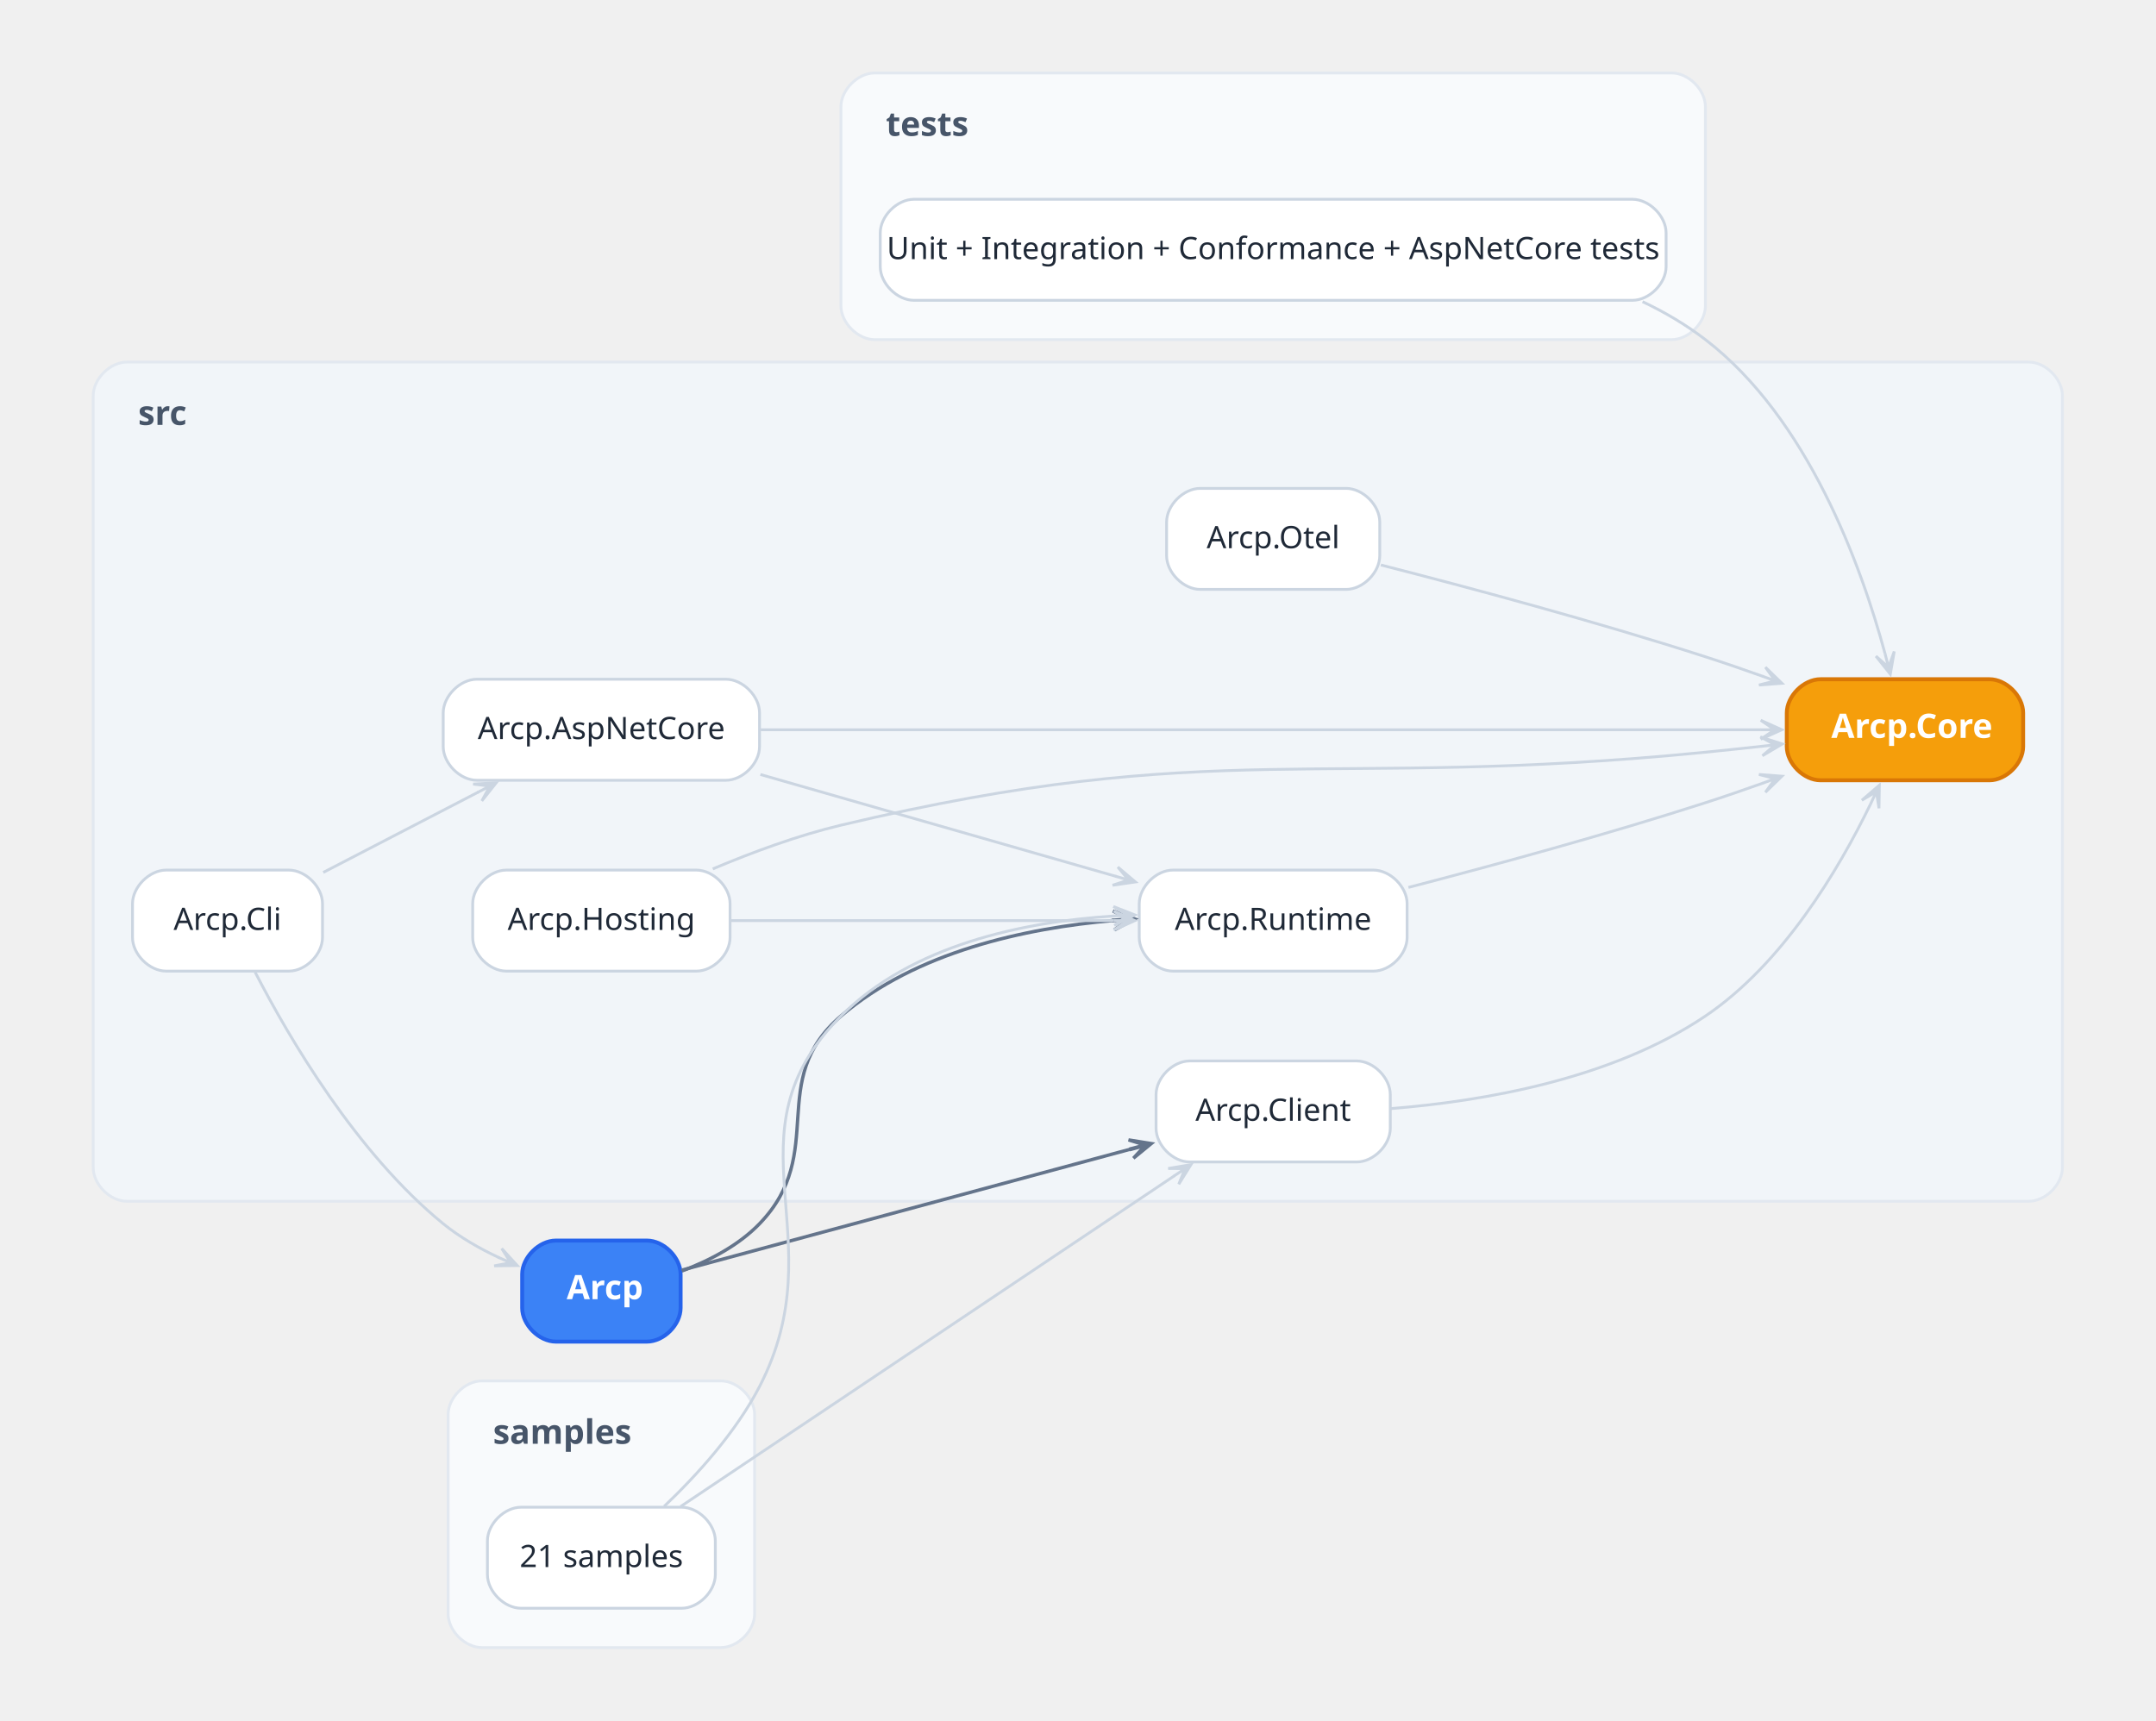
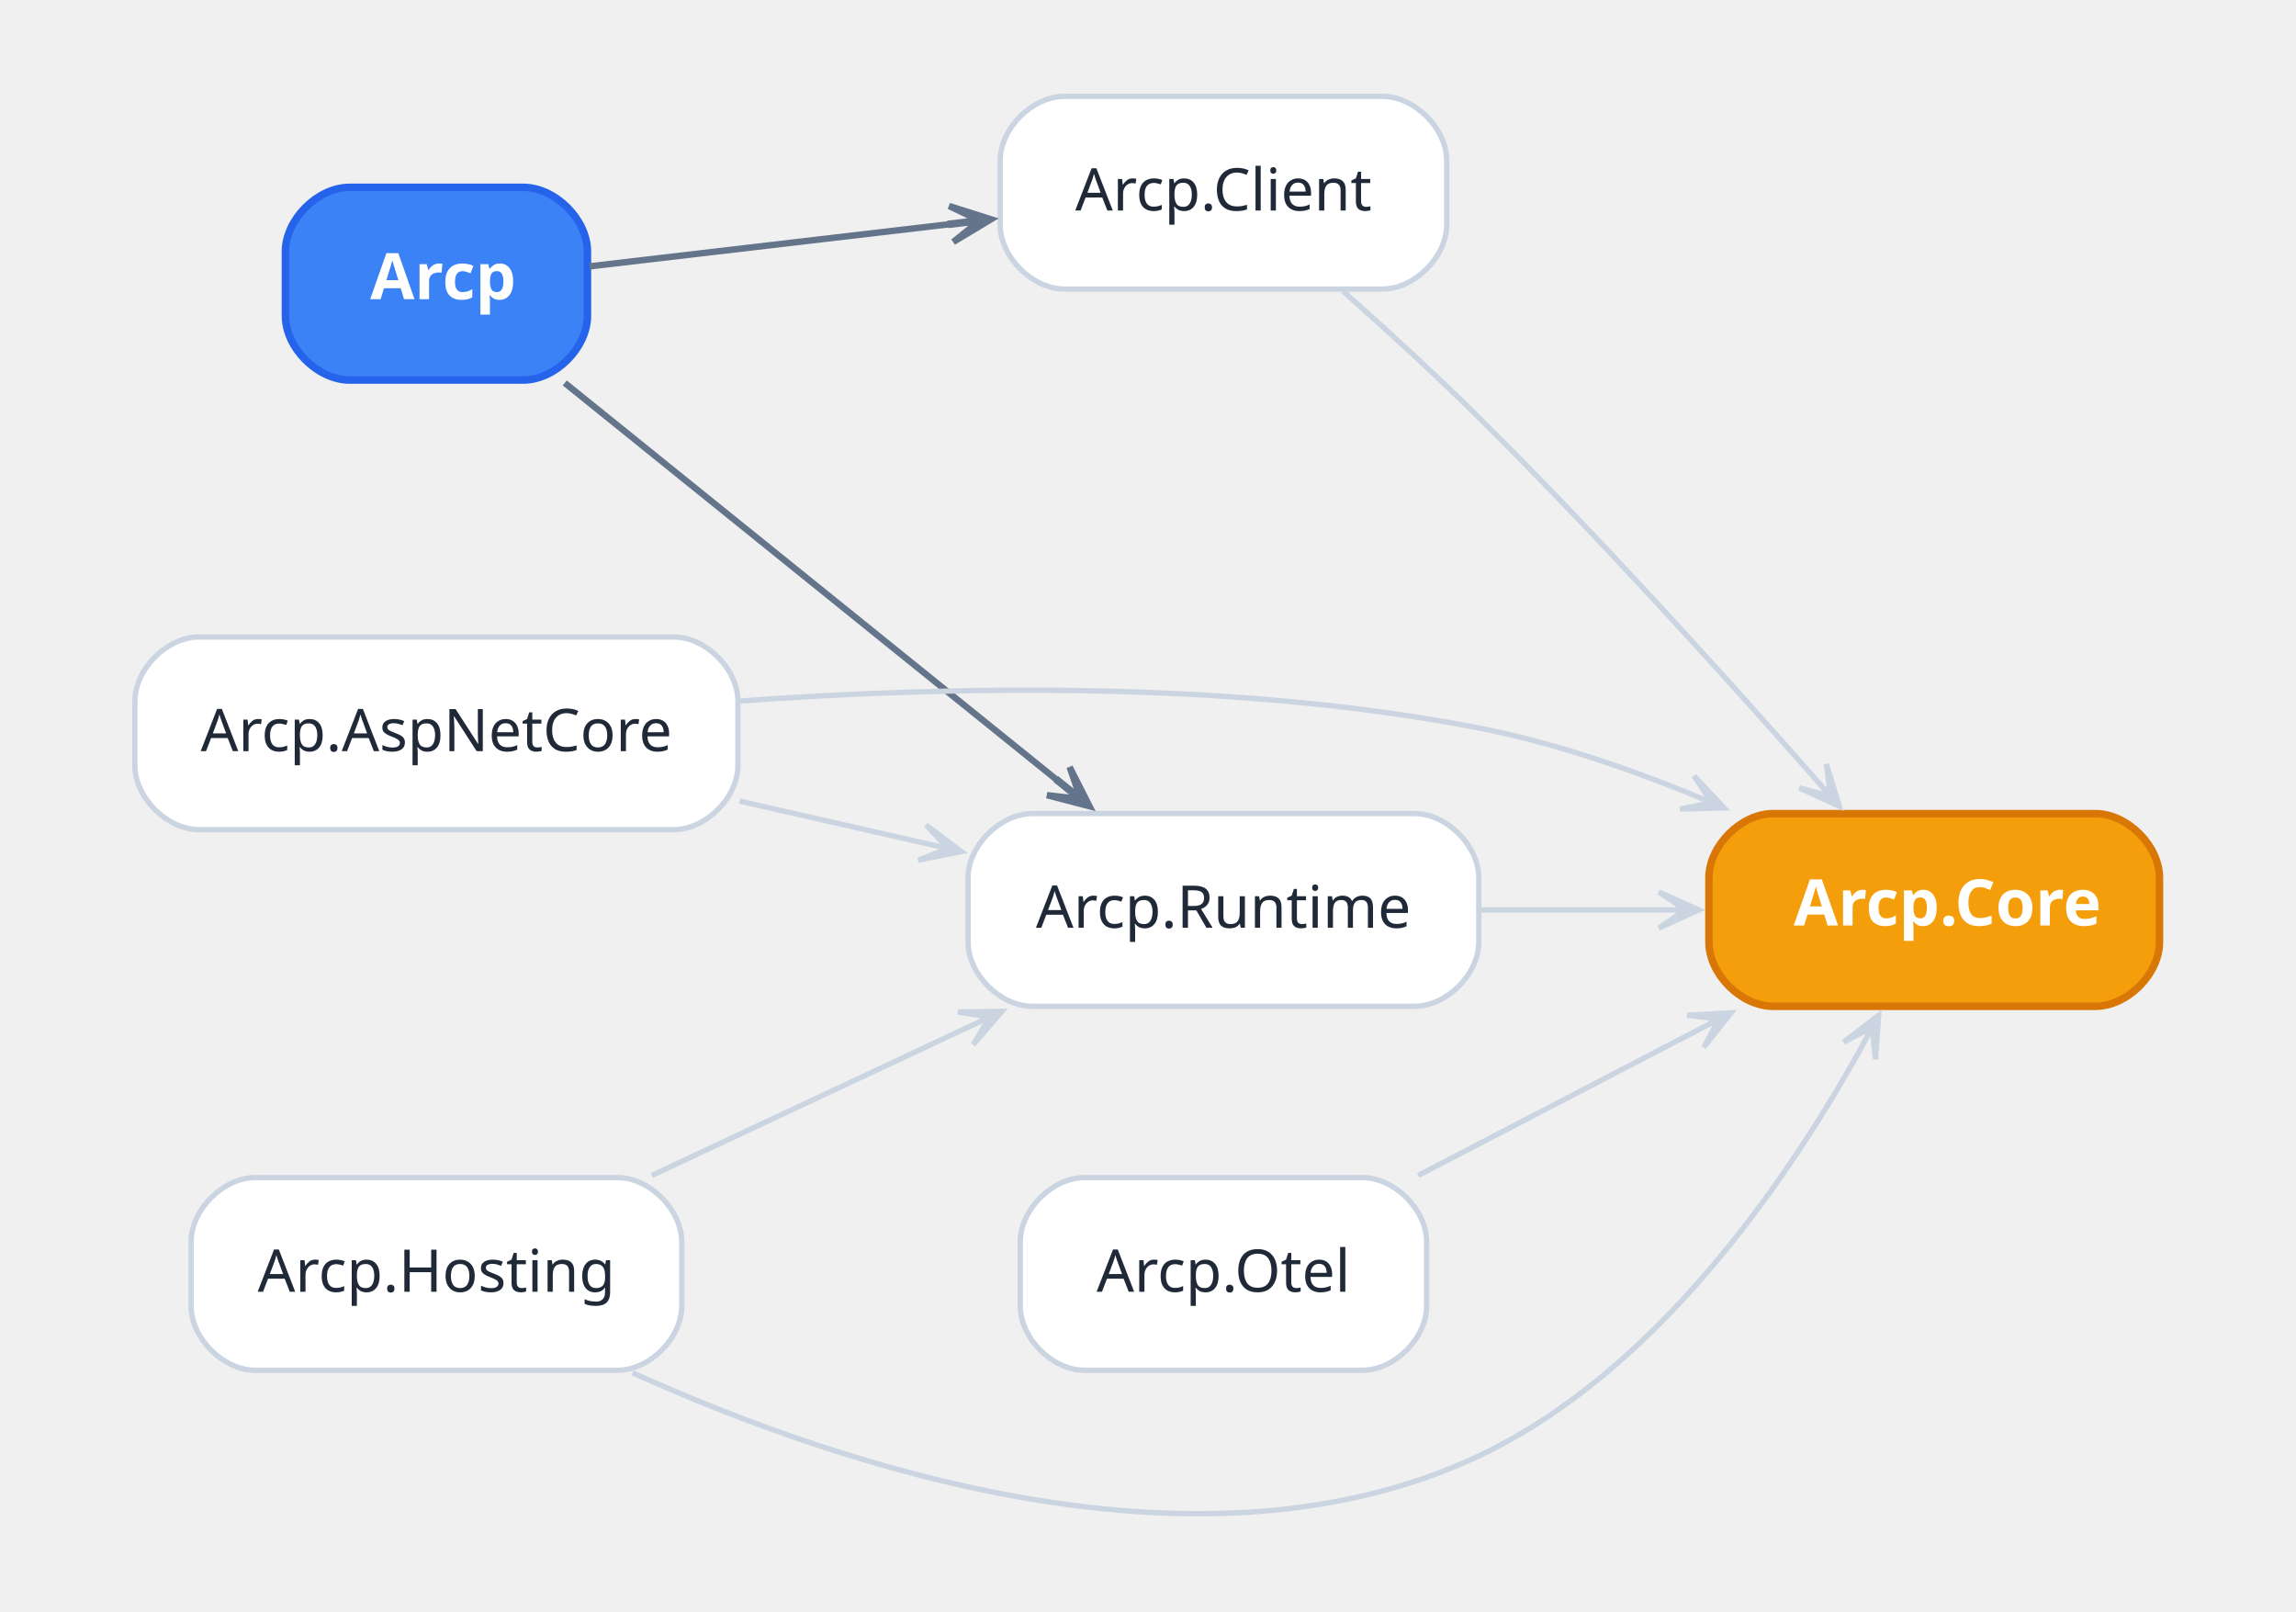
- <svg xmlns="http://www.w3.org/2000/svg" width="768pt" height="613pt" viewBox="0.00 0.00 768.00 613.00">
-   <g id="graph0" class="graph" transform="scale(1 1) rotate(0) translate(25.2 595)">
-     <g id="clust1" class="cluster">
-       <path fill="#f1f5f9" stroke="#e2e8f0" d="M20,-167C20,-167 697.47,-167 697.47,-167 703.47,-167 709.47,-173 709.47,-179 709.47,-179 709.47,-454 709.47,-454 709.47,-460 703.47,-466 697.47,-466 697.47,-466 20,-466 20,-466 14,-466 8,-460 8,-454 8,-454 8,-179 8,-179 8,-173 14,-167 20,-167" />
-       <text xml:space="preserve" text-anchor="start" x="24" y="-443.6" font-family="TT Commons Pro Trial" font-weight="bold" font-size="12.00" fill="#475569">src</text>
-     </g>
-     <g id="clust2" class="cluster">
-       <path fill="#f8fafc" stroke="#e2e8f0" d="M146.43,-8C146.43,-8 231.61,-8 231.61,-8 237.61,-8 243.61,-14 243.61,-20 243.61,-20 243.61,-91 243.61,-91 243.61,-97 237.61,-103 231.61,-103 231.61,-103 146.43,-103 146.43,-103 140.43,-103 134.43,-97 134.43,-91 134.43,-91 134.43,-20 134.43,-20 134.43,-14 140.43,-8 146.43,-8" />
-       <text xml:space="preserve" text-anchor="start" x="150.43" y="-80.6" font-family="TT Commons Pro Trial" font-weight="bold" font-size="12.00" fill="#475569">samples</text>
-     </g>
-     <g id="clust3" class="cluster">
-       <path fill="#f8fafc" stroke="#e2e8f0" d="M286.36,-474C286.36,-474 570.29,-474 570.29,-474 576.29,-474 582.29,-480 582.29,-486 582.29,-486 582.29,-557 582.29,-557 582.29,-563 576.29,-569 570.29,-569 570.29,-569 286.36,-569 286.36,-569 280.36,-569 274.36,-563 274.36,-557 274.36,-557 274.36,-486 274.36,-486 274.36,-480 280.36,-474 286.36,-474" />
-       <text xml:space="preserve" text-anchor="start" x="290.36" y="-546.6" font-family="TT Commons Pro Trial" font-weight="bold" font-size="12.00" fill="#475569">tests</text>
-     </g>
+ <svg xmlns="http://www.w3.org/2000/svg" width="429pt" height="301pt" viewBox="0.00 0.00 429.00 301.00">
+   <g id="graph0" class="graph" transform="scale(1 1) rotate(0) translate(25.2 283.45)">
    <g id="node1" class="node">
-       <path fill="#3b82f6" stroke="#2563eb" stroke-width="1.4" d="M205.24,-153C205.24,-153 172.81,-153 172.81,-153 166.81,-153 160.81,-147 160.81,-141 160.81,-141 160.81,-129 160.81,-129 160.81,-123 166.81,-117 172.81,-117 172.81,-117 205.24,-117 205.24,-117 211.24,-117 217.24,-123 217.24,-129 217.24,-129 217.24,-141 217.24,-141 217.24,-147 211.24,-153 205.24,-153" />
-       <text xml:space="preserve" text-anchor="start" x="176.65" y="-132.1" font-family="TT Commons Pro Trial" font-weight="bold" font-size="12.00" fill="white">Arcp</text>
+       <path fill="#3b82f6" stroke="#2563eb" stroke-width="1.4" d="M72.56,-248.45C72.56,-248.45 40.13,-248.45 40.13,-248.45 34.13,-248.45 28.13,-242.45 28.13,-236.45 28.13,-236.45 28.13,-224.45 28.13,-224.45 28.13,-218.45 34.13,-212.45 40.13,-212.45 40.13,-212.45 72.56,-212.45 72.56,-212.45 78.56,-212.45 84.56,-218.45 84.56,-224.45 84.56,-224.45 84.56,-236.45 84.56,-236.45 84.56,-242.45 78.56,-248.45 72.56,-248.45" />
+       <text xml:space="preserve" text-anchor="start" x="43.97" y="-227.55" font-family="TT Commons Pro Trial" font-weight="bold" font-size="12.00" fill="white">Arcp</text>
    </g>
    <g id="node3" class="node">
-       <path fill="white" stroke="#cbd5e1" d="M458.04,-217C458.04,-217 398.61,-217 398.61,-217 392.61,-217 386.61,-211 386.61,-205 386.61,-205 386.61,-193 386.61,-193 386.61,-187 392.61,-181 398.61,-181 398.61,-181 458.04,-181 458.04,-181 464.04,-181 470.04,-187 470.04,-193 470.04,-193 470.04,-205 470.04,-205 470.04,-211 464.04,-217 458.04,-217" />
-       <text xml:space="preserve" text-anchor="middle" x="428.33" y="-195.68" font-family="TT Commons Pro Trial" font-size="11.00" fill="#1f2937">Arcp.Client</text>
+       <path fill="white" stroke="#cbd5e1" d="M233.11,-265.45C233.11,-265.45 173.68,-265.45 173.68,-265.45 167.68,-265.45 161.68,-259.45 161.68,-253.45 161.68,-253.45 161.68,-241.45 161.68,-241.45 161.68,-235.45 167.68,-229.45 173.68,-229.45 173.68,-229.45 233.11,-229.45 233.11,-229.45 239.11,-229.45 245.11,-235.45 245.11,-241.45 245.11,-241.45 245.11,-253.45 245.11,-253.45 245.11,-259.45 239.11,-265.45 233.11,-265.45" />
+       <text xml:space="preserve" text-anchor="middle" x="203.4" y="-244.12" font-family="TT Commons Pro Trial" font-size="11.00" fill="#1f2937">Arcp.Client</text>
    </g>
    <g id="edge1" class="edge">
-       <path fill="none" stroke="#64748b" stroke-width="1.2" d="M217.71,-142.47C256.92,-153.04 329.27,-172.55 377.84,-185.66" />
-       <polygon fill="#64748b" stroke="#64748b" stroke-width="1.2" points="384.91,-187.56 376.79,-188.87 382.68,-187.06 377.64,-185.71 377.67,-185.61 377.7,-185.51 382.73,-186.87 378.55,-182.35 384.91,-187.56" />
+       <path fill="none" stroke="#64748b" stroke-width="1.2" d="M84.97,-233.69C104.05,-235.92 129.97,-238.96 152.61,-241.61" />
+       <polygon fill="#64748b" stroke="#64748b" stroke-width="1.2" points="159.97,-242.48 152.13,-244.96 157.69,-242.31 152.51,-241.7 152.53,-241.6 152.54,-241.5 157.71,-242.11 152.92,-238.25 159.97,-242.48" />
    </g>
    <g id="node4" class="node">
-       <path fill="white" stroke="#cbd5e1" d="M464.04,-285C464.04,-285 392.61,-285 392.61,-285 386.61,-285 380.61,-279 380.61,-273 380.61,-273 380.61,-261 380.61,-261 380.61,-255 386.61,-249 392.61,-249 392.61,-249 464.04,-249 464.04,-249 470.04,-249 476.04,-255 476.04,-261 476.04,-261 476.04,-273 476.04,-273 476.04,-279 470.04,-285 464.04,-285" />
-       <text xml:space="preserve" text-anchor="middle" x="428.33" y="-263.68" font-family="TT Commons Pro Trial" font-size="11.00" fill="#1f2937">Arcp.Runtime</text>
+       <path fill="white" stroke="#cbd5e1" d="M239.11,-131.45C239.11,-131.45 167.68,-131.45 167.68,-131.45 161.68,-131.45 155.68,-125.45 155.68,-119.45 155.68,-119.45 155.68,-107.45 155.68,-107.45 155.68,-101.45 161.68,-95.45 167.68,-95.45 167.68,-95.45 239.11,-95.45 239.11,-95.45 245.11,-95.45 251.11,-101.45 251.11,-107.45 251.11,-107.45 251.11,-119.45 251.11,-119.45 251.11,-125.45 245.11,-131.45 239.11,-131.45" />
+       <text xml:space="preserve" text-anchor="middle" x="203.4" y="-110.12" font-family="TT Commons Pro Trial" font-size="11.00" fill="#1f2937">Arcp.Runtime</text>
    </g>
    <g id="edge2" class="edge">
-       <path fill="none" stroke="#64748b" stroke-width="1.2" d="M217.67,-142.15C227.45,-145.84 237.87,-151.24 245.36,-159 269.89,-184.42 247.53,-210.03 274.36,-233 301.09,-255.88 339.86,-264.32 371.67,-267.07" />
-       <polygon fill="#64748b" stroke="#64748b" stroke-width="1.2" points="378.99,-267.6 371.27,-270.43 376.7,-267.53 371.5,-267.16 371.51,-267.06 371.52,-266.96 376.71,-267.33 371.75,-263.69 378.99,-267.6" />
+       <path fill="none" stroke="#64748b" stroke-width="1.2" d="M80.32,-211.91C105.36,-191.71 145.49,-159.34 172.85,-137.28" />
+       <polygon fill="#64748b" stroke="#64748b" stroke-width="1.2" points="178.38,-132.82 174.66,-140.15 176.66,-134.33 172.61,-137.61 172.54,-137.53 172.48,-137.45 176.54,-134.18 170.42,-134.9 178.38,-132.82" />
    </g>
    <g id="node2" class="node">
-       <path fill="#f59e0b" stroke="#d97706" stroke-width="1.4" d="M683.47,-353C683.47,-353 623.29,-353 623.29,-353 617.29,-353 611.29,-347 611.29,-341 611.29,-341 611.29,-329 611.29,-329 611.29,-323 617.29,-317 623.29,-317 623.29,-317 683.47,-317 683.47,-317 689.47,-317 695.47,-323 695.47,-329 695.47,-329 695.47,-341 695.47,-341 695.47,-347 689.47,-353 683.47,-353" />
-       <text xml:space="preserve" text-anchor="start" x="627.13" y="-332.1" font-family="TT Commons Pro Trial" font-weight="bold" font-size="12.00" fill="white">Arcp.Core</text>
+       <path fill="#f59e0b" stroke="#d97706" stroke-width="1.4" d="M366.29,-131.45C366.29,-131.45 306.11,-131.45 306.11,-131.45 300.11,-131.45 294.11,-125.45 294.11,-119.45 294.11,-119.45 294.11,-107.45 294.11,-107.45 294.11,-101.45 300.11,-95.45 306.11,-95.45 306.11,-95.45 366.29,-95.45 366.29,-95.45 372.29,-95.45 378.29,-101.45 378.29,-107.45 378.29,-107.45 378.29,-119.45 378.29,-119.45 378.29,-125.45 372.29,-131.45 366.29,-131.45" />
+       <text xml:space="preserve" text-anchor="start" x="309.95" y="-110.55" font-family="TT Commons Pro Trial" font-weight="bold" font-size="12.00" fill="white">Arcp.Core</text>
    </g>
    <g id="edge3" class="edge">
-       <path fill="none" stroke="#cbd5e1" d="M470.21,-200.02C503.01,-202.63 548.92,-210.47 582.29,-233 609.85,-251.6 629.7,-284.99 641.09,-308.49" />
-       <polygon fill="#cbd5e1" stroke="#cbd5e1" points="644.25,-315.24 638.02,-309.88 643.18,-312.95 641.08,-308.45 641.08,-308.45 641.08,-308.45 643.18,-312.95 644.13,-307.02 644.25,-315.24" />
+       <path fill="none" stroke="#cbd5e1" d="M225.73,-229.06C233.84,-221.87 243.06,-213.44 251.11,-205.45 273.33,-183.41 297.29,-156.9 313.93,-138.01" />
+       <polygon fill="#cbd5e1" stroke="#cbd5e1" points="318.47,-132.83 316.06,-140.7 316.8,-134.74 313.52,-138.47 313.52,-138.47 313.52,-138.47 316.8,-134.74 310.99,-136.25 318.47,-132.83" />
    </g>
    <g id="edge4" class="edge">
-       <path fill="none" stroke="#cbd5e1" d="M476.5,-278.82C506.9,-286.71 547.16,-297.69 582.29,-309 588.95,-311.14 595.91,-313.54 602.75,-315.98" />
-       <polygon fill="#cbd5e1" stroke="#cbd5e1" points="609.56,-318.45 601.36,-319.07 607.18,-317.59 602.51,-315.89 602.51,-315.89 602.51,-315.89 607.18,-317.59 603.66,-312.72 609.56,-318.45" />
+       <path fill="none" stroke="#cbd5e1" d="M251.25,-113.45C262.12,-113.45 273.74,-113.45 284.77,-113.45" />
+       <polygon fill="#cbd5e1" stroke="#cbd5e1" points="292.23,-113.45 284.73,-116.82 289.7,-113.45 284.73,-113.45 284.73,-113.45 284.73,-113.45 289.7,-113.45 284.73,-110.07 292.23,-113.45" />
    </g>
    <g id="node5" class="node">
-       <path fill="white" stroke="#cbd5e1" d="M233.36,-353C233.36,-353 144.68,-353 144.68,-353 138.68,-353 132.68,-347 132.68,-341 132.68,-341 132.68,-329 132.68,-329 132.68,-323 138.68,-317 144.68,-317 144.68,-317 233.36,-317 233.36,-317 239.36,-317 245.36,-323 245.36,-329 245.36,-329 245.36,-341 245.36,-341 245.36,-347 239.36,-353 233.36,-353" />
-       <text xml:space="preserve" text-anchor="middle" x="189.02" y="-331.68" font-family="TT Commons Pro Trial" font-size="11.00" fill="#1f2937">Arcp.AspNetCore</text>
+       <path fill="white" stroke="#cbd5e1" d="M100.68,-164.45C100.68,-164.45 12,-164.45 12,-164.45 6,-164.45 0,-158.45 0,-152.45 0,-152.45 0,-140.45 0,-140.45 0,-134.45 6,-128.45 12,-128.45 12,-128.45 100.68,-128.45 100.68,-128.45 106.68,-128.45 112.68,-134.45 112.68,-140.45 112.68,-140.45 112.68,-152.45 112.68,-152.45 112.68,-158.45 106.68,-164.45 100.68,-164.45" />
+       <text xml:space="preserve" text-anchor="middle" x="56.34" y="-143.12" font-family="TT Commons Pro Trial" font-size="11.00" fill="#1f2937">Arcp.AspNetCore</text>
    </g>
    <g id="edge6" class="edge">
-       <path fill="none" stroke="#cbd5e1" d="M245.79,-335C336.58,-335 514.95,-335 602.08,-335" />
-       <polygon fill="#cbd5e1" stroke="#cbd5e1" points="609.5,-335 602,-338.38 606.97,-335 602,-335 602,-335 602,-335 606.97,-335 602,-331.63 609.5,-335" />
+       <path fill="none" stroke="#cbd5e1" d="M113,-152.48C152.03,-155.31 205.21,-156.38 251.11,-147.45 264.17,-144.91 277.77,-140.34 290.13,-135.36" />
+       <polygon fill="#cbd5e1" stroke="#cbd5e1" points="296.93,-132.52 291.31,-138.52 294.59,-133.49 290.01,-135.41 290.01,-135.41 290.01,-135.41 294.59,-133.49 288.71,-132.3 296.93,-132.52" />
    </g>
    <g id="edge5" class="edge">
-       <path fill="none" stroke="#cbd5e1" d="M245.66,-319.06C283.9,-308.1 334.44,-293.62 372.5,-282.71" />
-       <polygon fill="#cbd5e1" stroke="#cbd5e1" points="379.26,-280.77 372.98,-286.08 376.82,-281.47 372.05,-282.84 372.05,-282.84 372.05,-282.84 376.82,-281.47 371.12,-279.6 379.26,-280.77" />
+       <path fill="none" stroke="#cbd5e1" d="M113.01,-133.78C124.21,-131.24 135.99,-128.56 147.18,-126.01" />
+       <polygon fill="#cbd5e1" stroke="#cbd5e1" points="154.41,-124.36 147.85,-129.32 151.94,-124.93 147.1,-126.03 147.1,-126.03 147.1,-126.03 151.94,-124.93 146.35,-122.74 154.41,-124.36" />
    </g>
    <g id="node6" class="node">
-       <path fill="white" stroke="#cbd5e1" d="M454.29,-421C454.29,-421 402.36,-421 402.36,-421 396.36,-421 390.36,-415 390.36,-409 390.36,-409 390.36,-397 390.36,-397 390.36,-391 396.36,-385 402.36,-385 402.36,-385 454.29,-385 454.29,-385 460.29,-385 466.29,-391 466.29,-397 466.29,-397 466.29,-409 466.29,-409 466.29,-415 460.29,-421 454.29,-421" />
-       <text xml:space="preserve" text-anchor="middle" x="428.33" y="-399.68" font-family="TT Commons Pro Trial" font-size="11.00" fill="#1f2937">Arcp.Otel</text>
+       <path fill="white" stroke="#cbd5e1" d="M229.36,-63.45C229.36,-63.45 177.43,-63.45 177.43,-63.45 171.43,-63.45 165.43,-57.45 165.43,-51.45 165.43,-51.45 165.43,-39.45 165.43,-39.45 165.43,-33.45 171.43,-27.45 177.43,-27.45 177.43,-27.45 229.36,-27.45 229.36,-27.45 235.36,-27.45 241.36,-33.45 241.36,-39.45 241.36,-39.45 241.36,-51.45 241.36,-51.45 241.36,-57.45 235.36,-63.45 229.36,-63.45" />
+       <text xml:space="preserve" text-anchor="middle" x="203.4" y="-42.12" font-family="TT Commons Pro Trial" font-size="11.00" fill="#1f2937">Arcp.Otel</text>
    </g>
    <g id="edge7" class="edge">
-       <path fill="none" stroke="#cbd5e1" d="M466.68,-393.71C497.82,-385.74 543.23,-373.58 582.29,-361 588.95,-358.86 595.91,-356.46 602.75,-354.02" />
-       <polygon fill="#cbd5e1" stroke="#cbd5e1" points="609.56,-351.55 603.66,-357.28 607.18,-352.41 602.51,-354.11 602.51,-354.11 602.51,-354.11 607.18,-352.41 601.36,-350.93 609.56,-351.55" />
+       <path fill="none" stroke="#cbd5e1" d="M239.79,-63.85C255.8,-72.17 274.87,-82.09 291.74,-90.86" />
+       <polygon fill="#cbd5e1" stroke="#cbd5e1" points="298.24,-94.23 290.03,-93.77 295.99,-93.07 291.58,-90.77 291.58,-90.77 291.58,-90.77 295.99,-93.07 293.14,-87.78 298.24,-94.23" />
    </g>
    <g id="node7" class="node">
-       <path fill="white" stroke="#cbd5e1" d="M222.86,-285C222.86,-285 155.18,-285 155.18,-285 149.18,-285 143.18,-279 143.18,-273 143.18,-273 143.18,-261 143.18,-261 143.18,-255 149.18,-249 155.18,-249 155.18,-249 222.86,-249 222.86,-249 228.86,-249 234.86,-255 234.86,-261 234.86,-261 234.86,-273 234.86,-273 234.86,-279 228.86,-285 222.86,-285" />
-       <text xml:space="preserve" text-anchor="middle" x="189.02" y="-263.68" font-family="TT Commons Pro Trial" font-size="11.00" fill="#1f2937">Arcp.Hosting</text>
+       <path fill="white" stroke="#cbd5e1" d="M90.18,-63.45C90.18,-63.45 22.5,-63.45 22.5,-63.45 16.5,-63.45 10.5,-57.45 10.5,-51.45 10.5,-51.45 10.5,-39.45 10.5,-39.45 10.5,-33.45 16.5,-27.45 22.5,-27.45 22.5,-27.45 90.18,-27.45 90.18,-27.45 96.18,-27.45 102.18,-33.45 102.18,-39.45 102.18,-39.45 102.18,-51.45 102.18,-51.45 102.18,-57.45 96.18,-63.45 90.18,-63.45" />
+       <text xml:space="preserve" text-anchor="middle" x="56.34" y="-42.12" font-family="TT Commons Pro Trial" font-size="11.00" fill="#1f2937">Arcp.Hosting</text>
    </g>
    <g id="edge9" class="edge">
-       <path fill="none" stroke="#cbd5e1" d="M228.7,-285.42C242.77,-291.36 259,-297.34 274.36,-301 407.97,-332.81 445.62,-313.43 582.29,-327 588.8,-327.65 595.65,-328.37 602.41,-329.11" />
-       <polygon fill="#cbd5e1" stroke="#cbd5e1" points="609.68,-329.93 601.85,-332.45 607.17,-329.64 602.23,-329.09 602.23,-329.09 602.23,-329.09 607.17,-329.64 602.6,-325.74 609.68,-329.93" />
+       <path fill="none" stroke="#cbd5e1" d="M92.97,-26.99C133.18,-8.87 199.68,12.81 251.11,-11.45 284.08,-27 308.5,-62.51 322.3,-87.23" />
+       <polygon fill="#cbd5e1" stroke="#cbd5e1" points="325.82,-93.77 319.29,-88.77 324.62,-91.54 322.26,-87.17 322.26,-87.17 322.26,-87.17 324.62,-91.54 325.23,-85.56 325.82,-93.77" />
    </g>
    <g id="edge8" class="edge">
-       <path fill="none" stroke="#cbd5e1" d="M235.21,-267C274.01,-267 330.07,-267 371.63,-267" />
-       <polygon fill="#cbd5e1" stroke="#cbd5e1" points="379.05,-267 371.55,-270.38 376.52,-267 371.55,-267 371.55,-267 371.55,-267 376.52,-267 371.55,-263.63 379.05,-267" />
-     </g>
-     <g id="node8" class="node">
-       <path fill="white" stroke="#cbd5e1" d="M77.68,-285C77.68,-285 34,-285 34,-285 28,-285 22,-279 22,-273 22,-273 22,-261 22,-261 22,-255 28,-249 34,-249 34,-249 77.68,-249 77.68,-249 83.68,-249 89.68,-255 89.68,-261 89.68,-261 89.68,-273 89.68,-273 89.68,-279 83.68,-285 77.68,-285" />
-       <text xml:space="preserve" text-anchor="middle" x="55.84" y="-263.68" font-family="TT Commons Pro Trial" font-size="11.00" fill="#1f2937">Arcp.Cli</text>
-     </g>
-     <g id="edge10" class="edge">
-       <path fill="none" stroke="#cbd5e1" d="M65.69,-248.61C77.85,-225.03 101.78,-184.19 132.68,-159 138.58,-154.19 145.59,-150.18 152.61,-146.89" />
-       <polygon fill="#cbd5e1" stroke="#cbd5e1" points="159.06,-144.1 153.52,-150.18 156.73,-145.11 152.17,-147.08 152.17,-147.08 152.17,-147.08 156.73,-145.11 150.83,-143.99 159.06,-144.1" />
-     </g>
-     <g id="edge11" class="edge">
-       <path fill="none" stroke="#cbd5e1" d="M89.94,-284.16C106.68,-292.83 127.19,-303.47 145.12,-312.76" />
-       <polygon fill="#cbd5e1" stroke="#cbd5e1" points="151.55,-316.09 143.34,-315.64 149.3,-314.93 144.89,-312.64 144.89,-312.64 144.89,-312.64 149.3,-314.93 146.44,-309.65 151.55,-316.09" />
-     </g>
-     <g id="node9" class="node">
-       <path fill="white" stroke="#cbd5e1" d="M217.61,-58C217.61,-58 160.43,-58 160.43,-58 154.43,-58 148.43,-52 148.43,-46 148.43,-46 148.43,-34 148.43,-34 148.43,-28 154.43,-22 160.43,-22 160.43,-22 217.61,-22 217.61,-22 223.61,-22 229.61,-28 229.61,-34 229.61,-34 229.61,-46 229.61,-46 229.61,-52 223.61,-58 217.61,-58" />
-       <text xml:space="preserve" text-anchor="middle" x="189.02" y="-36.67" font-family="TT Commons Pro Trial" font-size="11.00" fill="#1f2937">21 samples</text>
-     </g>
-     <g id="edge12" class="edge">
-       <path fill="none" stroke="#cbd5e1" d="M217.24,-58.24C260.67,-87.33 345.55,-144.21 393.05,-176.03" />
-       <polygon fill="#cbd5e1" stroke="#cbd5e1" points="399.04,-180.05 390.93,-178.68 396.94,-178.64 392.81,-175.88 392.81,-175.88 392.81,-175.88 396.94,-178.64 394.69,-173.07 399.04,-180.05" />
-     </g>
-     <g id="edge13" class="edge">
-       <path fill="none" stroke="#cbd5e1" d="M211.39,-58.3C223.13,-69.49 236.96,-84.74 245.36,-101 272.91,-154.37 231.94,-190.47 274.36,-233 299.58,-258.28 339.16,-266.58 371.73,-268.66" />
-       <polygon fill="#cbd5e1" stroke="#cbd5e1" points="379.07,-269.01 371.41,-272.02 376.54,-268.89 371.58,-268.65 371.58,-268.65 371.58,-268.65 376.54,-268.89 371.74,-265.28 379.07,-269.01" />
-     </g>
-     <g id="node10" class="node">
-       <path fill="white" stroke="#cbd5e1" d="M556.29,-524C556.29,-524 300.36,-524 300.36,-524 294.36,-524 288.36,-518 288.36,-512 288.36,-512 288.36,-500 288.36,-500 288.36,-494 294.36,-488 300.36,-488 300.36,-488 556.29,-488 556.29,-488 562.29,-488 568.29,-494 568.29,-500 568.29,-500 568.29,-512 568.29,-512 568.29,-518 562.29,-524 556.29,-524" />
-       <text xml:space="preserve" text-anchor="middle" x="428.33" y="-502.68" font-family="TT Commons Pro Trial" font-size="11.00" fill="#1f2937">Unit + Integration + Conformance + AspNetCore tests</text>
-     </g>
-     <g id="edge14" class="edge">
-       <path fill="none" stroke="#cbd5e1" d="M559.9,-487.52C567.85,-483.76 575.4,-479.29 582.29,-474 618.73,-446.01 637.68,-393.89 646.3,-362.04" />
-       <polygon fill="#cbd5e1" stroke="#cbd5e1" points="648.16,-354.81 649.56,-362.91 647.53,-357.26 646.29,-362.07 646.29,-362.07 646.29,-362.07 647.53,-357.26 643.03,-361.23 648.16,-354.81" />
+       <path fill="none" stroke="#cbd5e1" d="M96.59,-63.85C114.73,-72.35 136.42,-82.52 155.42,-91.43" />
+       <polygon fill="#cbd5e1" stroke="#cbd5e1" points="162.01,-94.51 153.78,-94.39 159.71,-93.44 155.22,-91.33 155.22,-91.33 155.22,-91.33 159.71,-93.44 156.65,-88.28 162.01,-94.51" />
    </g>
  </g>
</svg>
